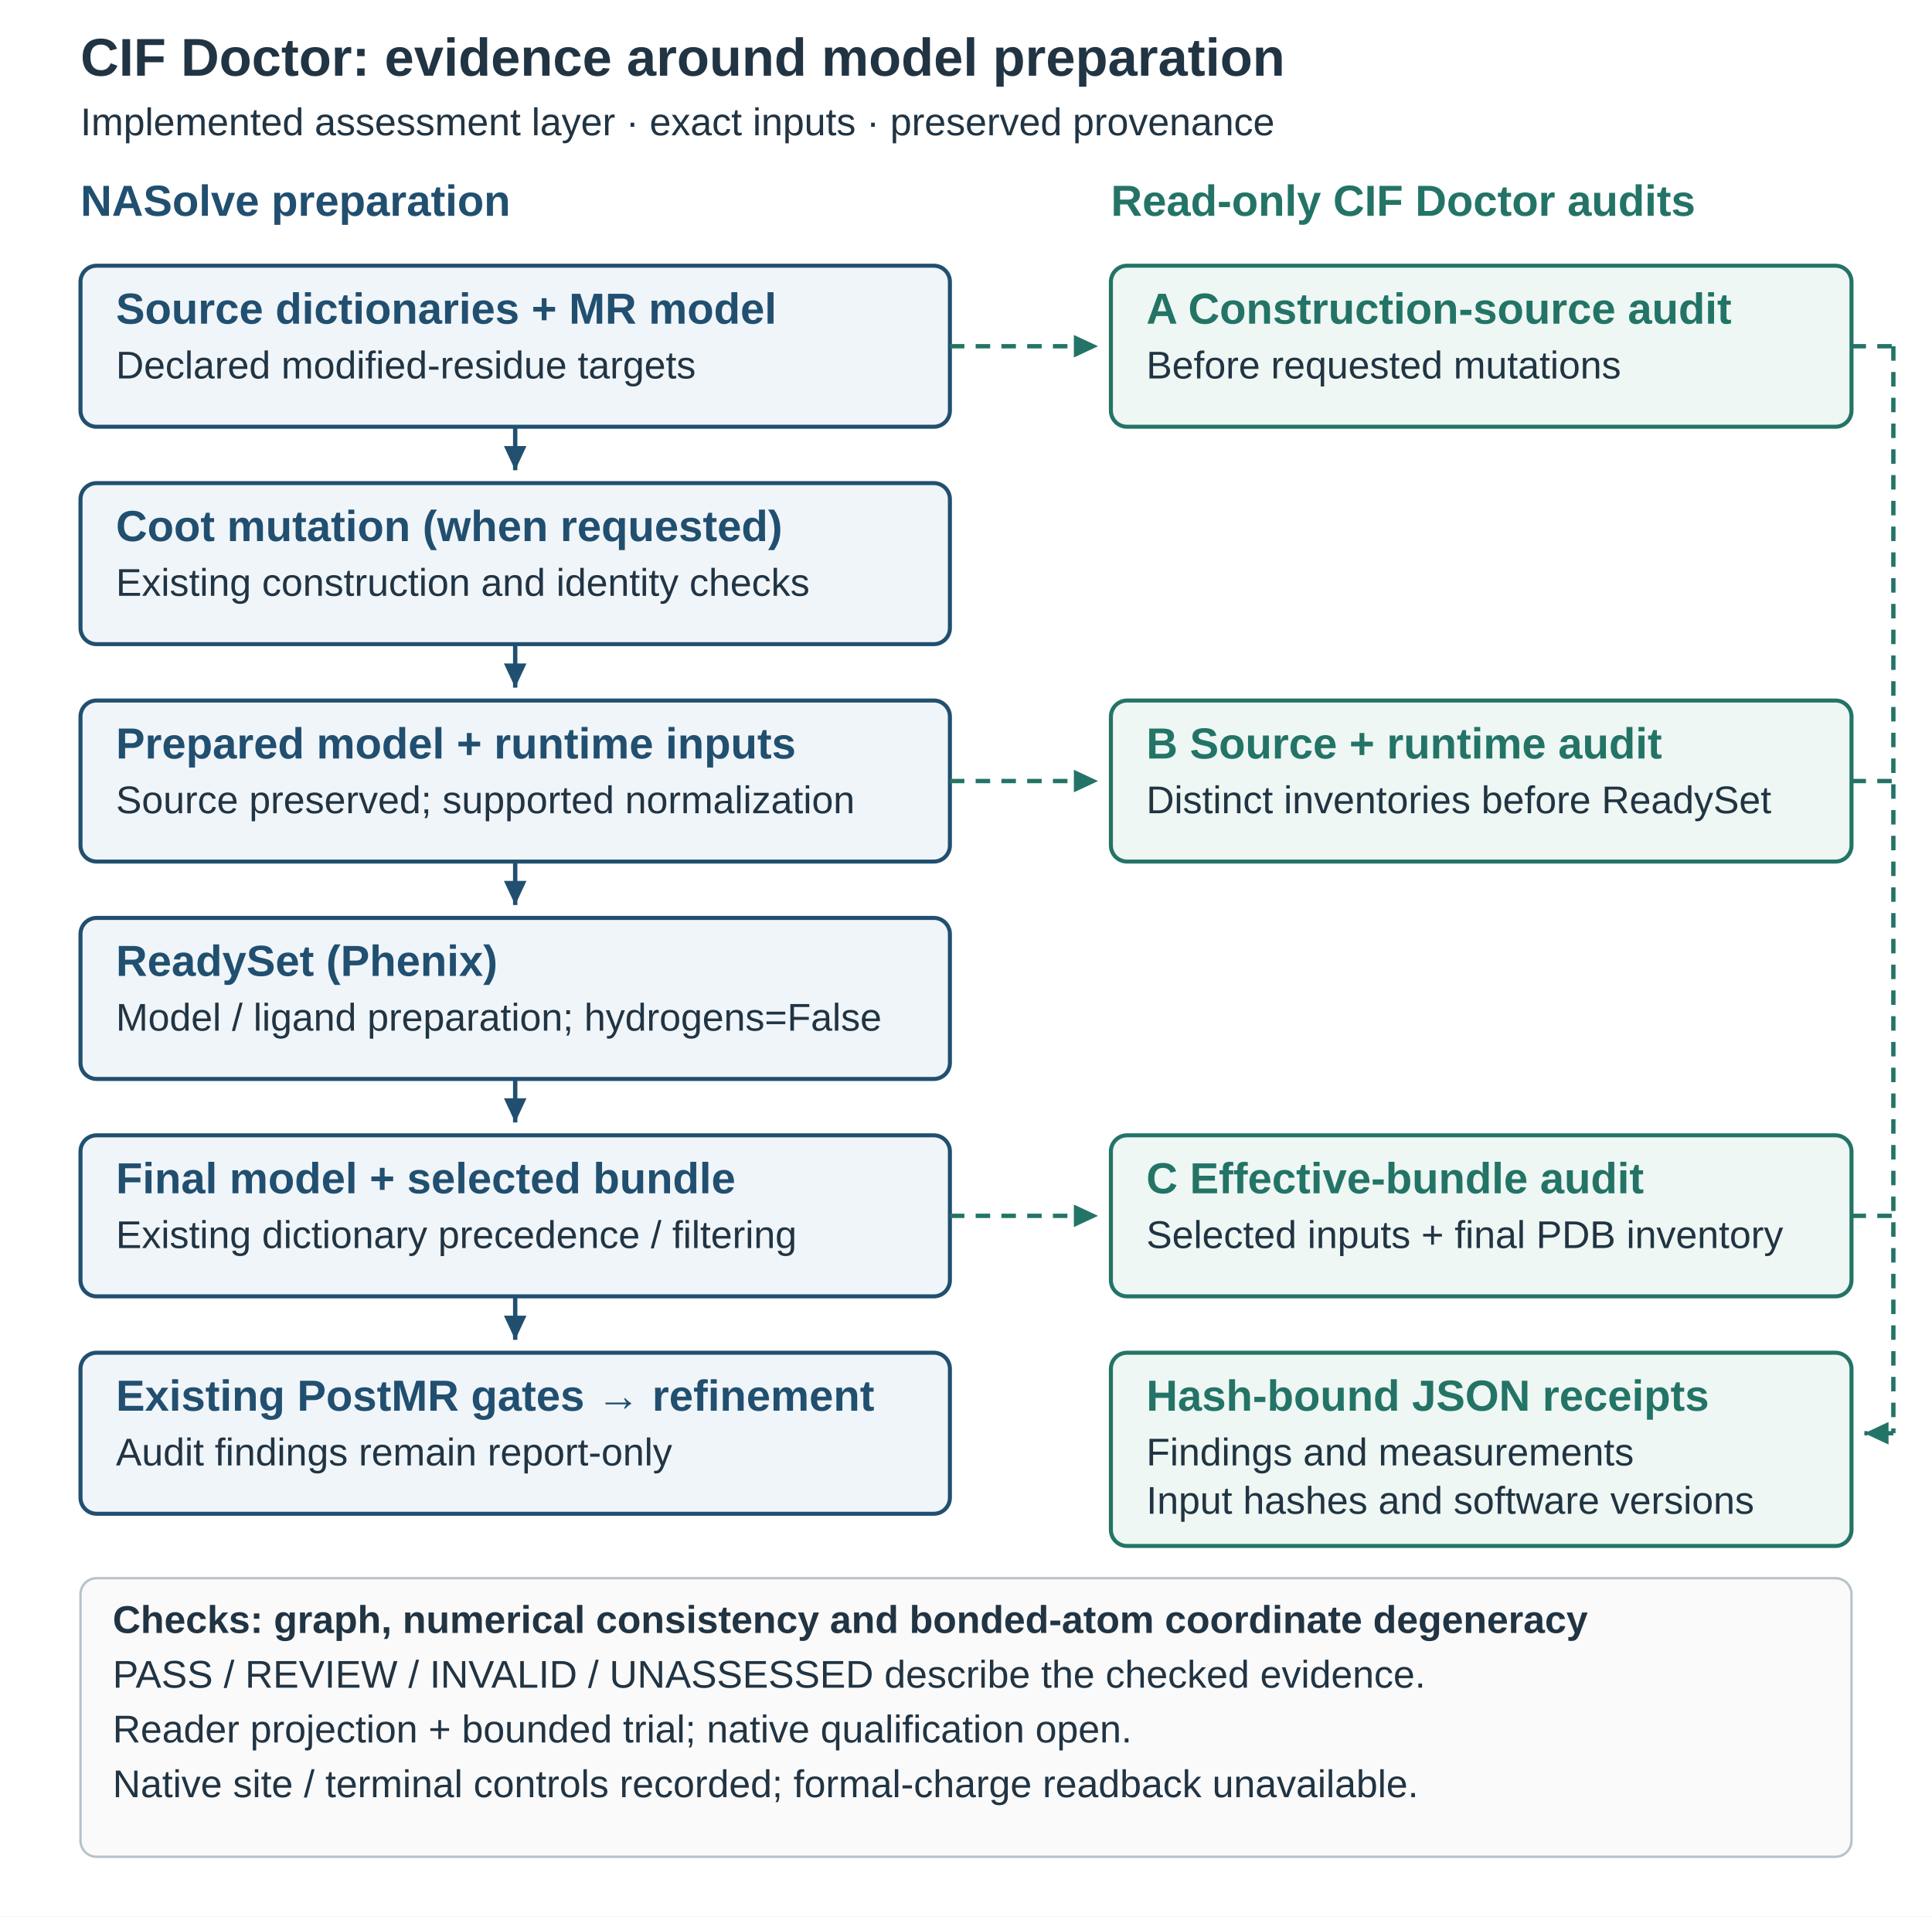
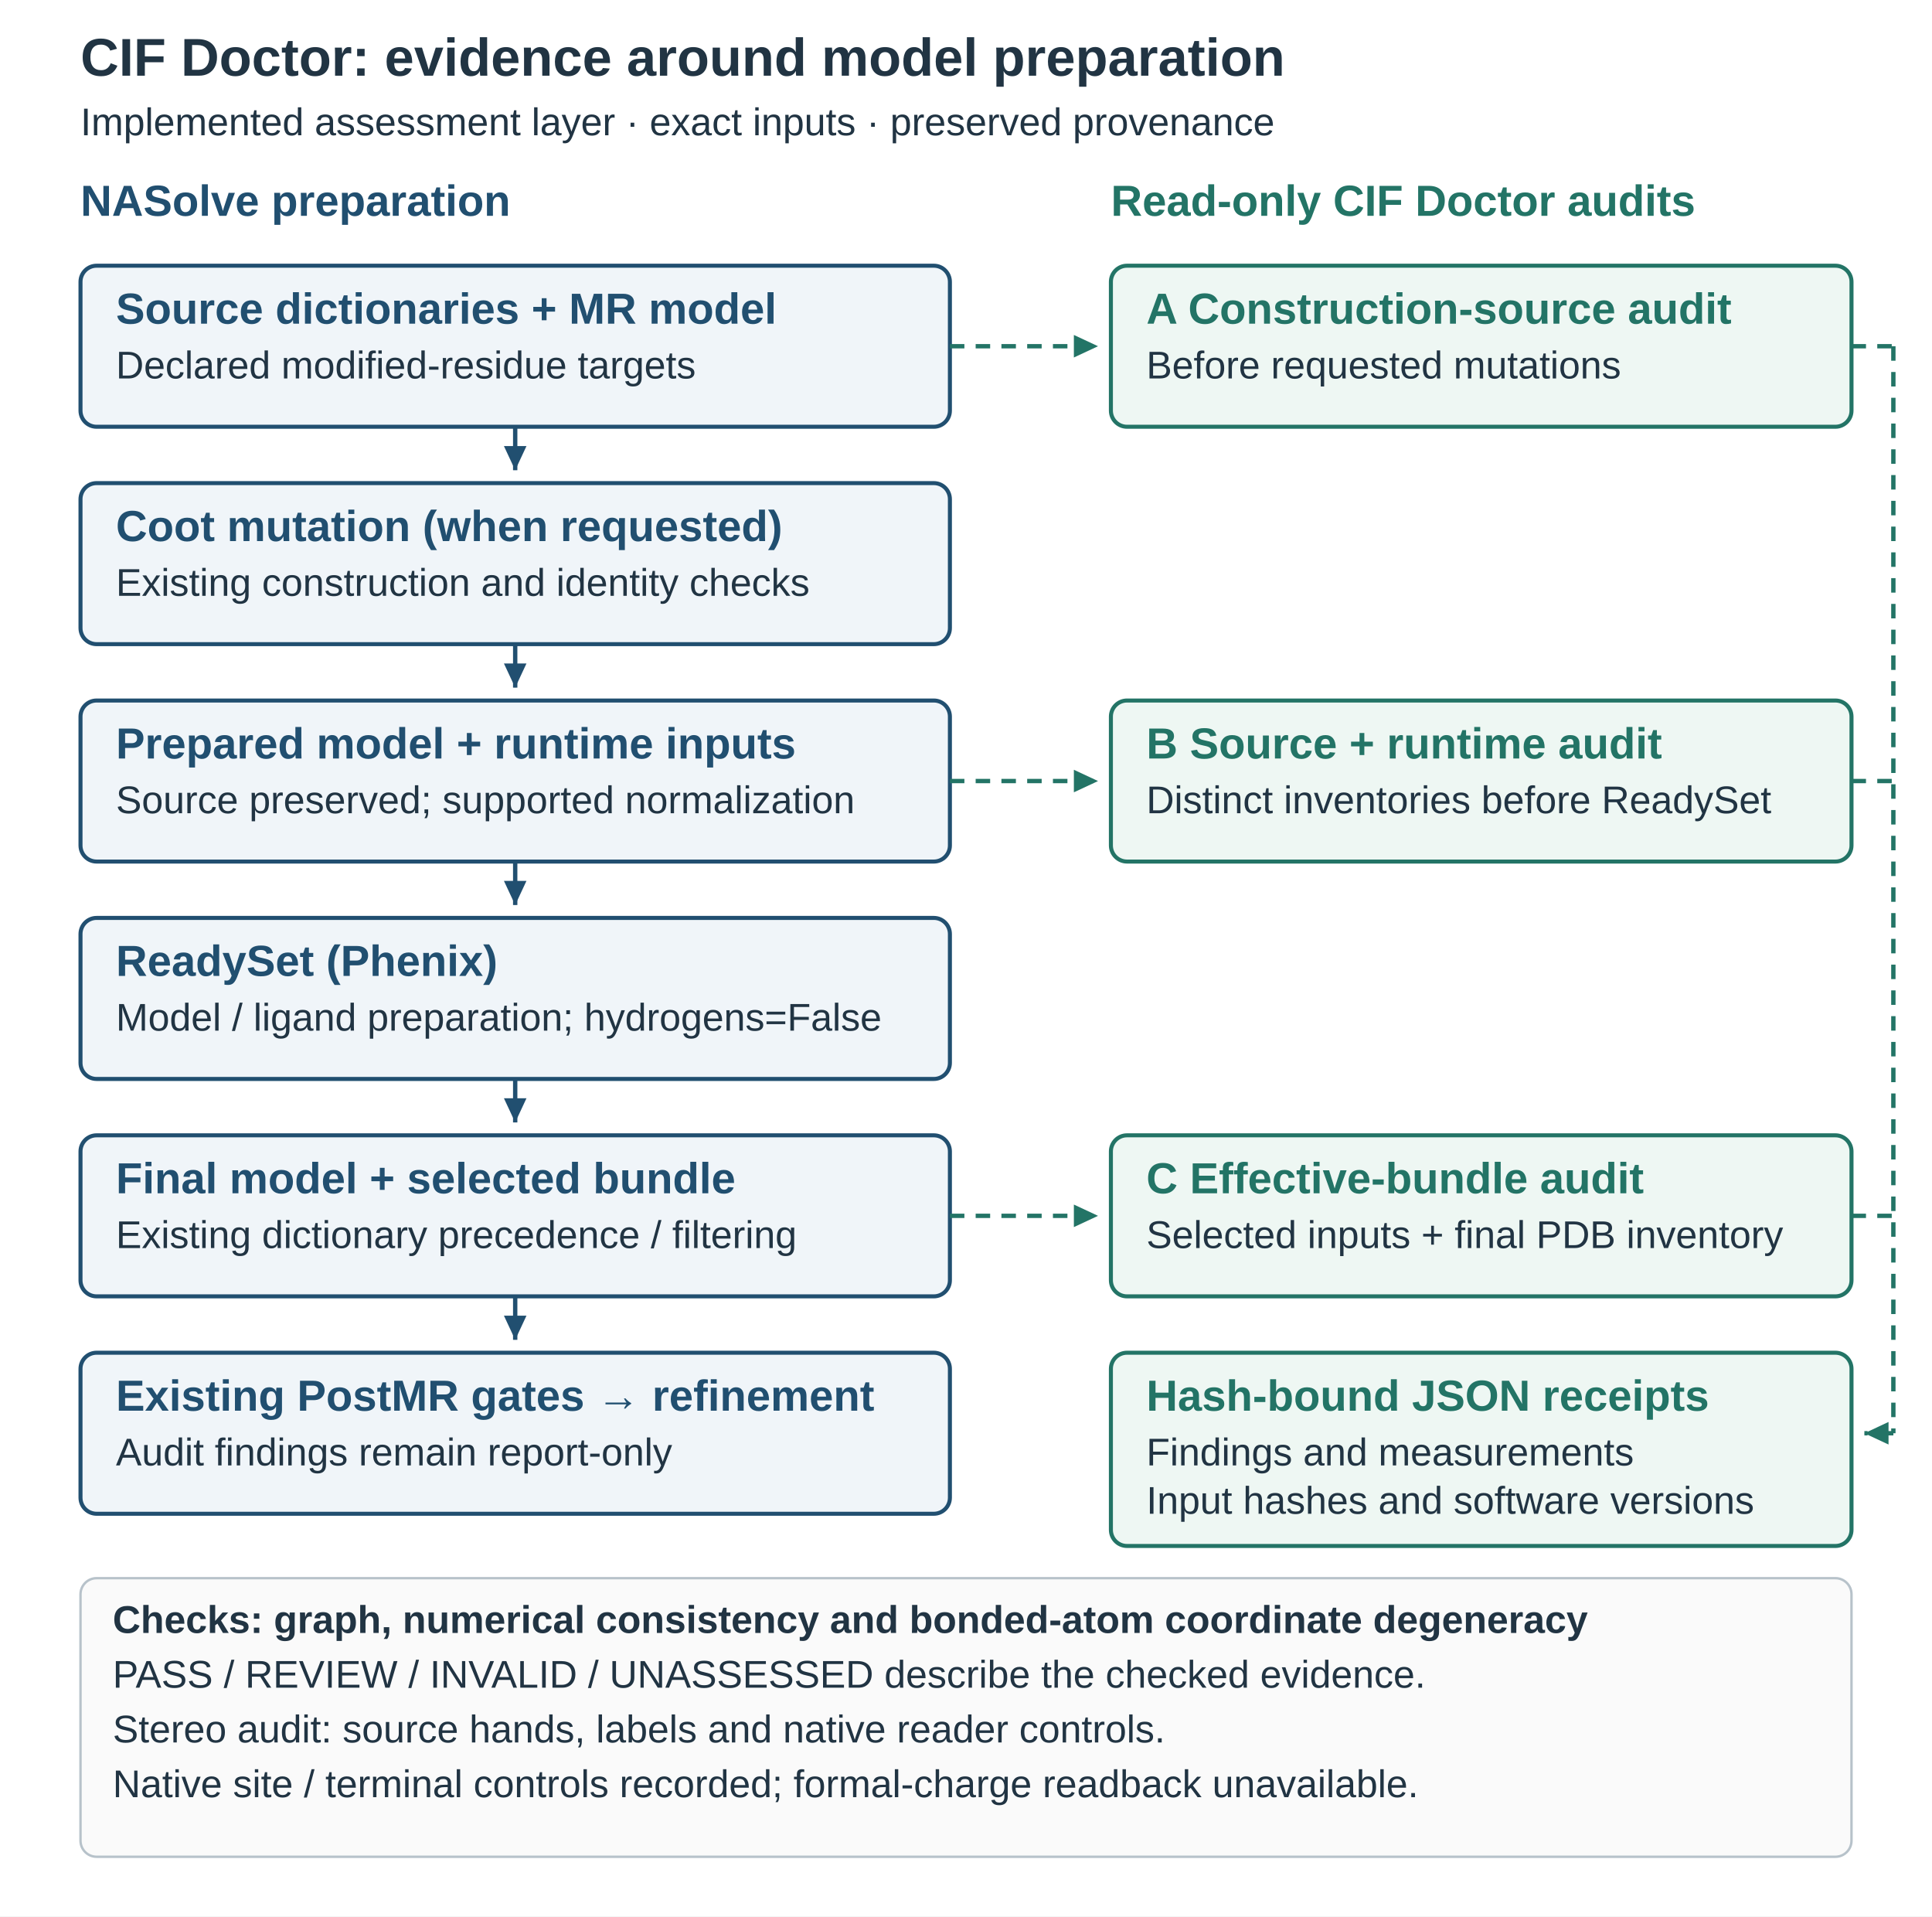
<svg xmlns="http://www.w3.org/2000/svg" width="180mm" height="178.5mm" viewBox="0 0 1200 1190" role="img" aria-labelledby="title description">
  <rect width="1200" height="1190" fill="white" />
  <text x="50" y="47" font-family="Arial, Helvetica, sans-serif" font-size="33" font-weight="bold" fill="#213443" text-anchor="start">CIF Doctor: evidence around model preparation</text>
  <text x="50" y="84" font-family="Arial, Helvetica, sans-serif" font-size="24" font-weight="normal" fill="#213443" text-anchor="start">Implemented assessment layer · exact inputs · preserved provenance</text>
  <text x="50" y="134" font-family="Arial, Helvetica, sans-serif" font-size="27" font-weight="bold" fill="#214f70" text-anchor="start">NASolve preparation</text>
  <text x="690" y="134" font-family="Arial, Helvetica, sans-serif" font-size="27" font-weight="bold" fill="#237466" text-anchor="start">Read-only CIF Doctor audits</text>
  <g id="source-inputs">
    <rect x="50" y="165" width="540" height="100" rx="10" fill="#f0f5f9" stroke="#214f70" stroke-width="2.5" />
    <text x="72" y="201" font-family="Arial, Helvetica, sans-serif" font-size="27" font-weight="bold" fill="#214f70" text-anchor="start">Source dictionaries + MR model</text>
    <text x="72" y="235" font-family="Arial, Helvetica, sans-serif" font-size="24" font-weight="normal" fill="#213443" text-anchor="start">Declared modified-residue targets</text>
  </g>
  <g id="coot-mutation">
    <rect x="50" y="300" width="540" height="100" rx="10" fill="#f0f5f9" stroke="#214f70" stroke-width="2.5" />
    <text x="72" y="336" font-family="Arial, Helvetica, sans-serif" font-size="27" font-weight="bold" fill="#214f70" text-anchor="start">Coot mutation (when requested)</text>
    <text x="72" y="370" font-family="Arial, Helvetica, sans-serif" font-size="24" font-weight="normal" fill="#213443" text-anchor="start">Existing construction and identity checks</text>
  </g>
  <g id="prepared-inputs">
    <rect x="50" y="435" width="540" height="100" rx="10" fill="#f0f5f9" stroke="#214f70" stroke-width="2.5" />
    <text x="72" y="471" font-family="Arial, Helvetica, sans-serif" font-size="27" font-weight="bold" fill="#214f70" text-anchor="start">Prepared model + runtime inputs</text>
    <text x="72" y="505" font-family="Arial, Helvetica, sans-serif" font-size="24" font-weight="normal" fill="#213443" text-anchor="start">Source preserved; supported normalization</text>
  </g>
  <g id="readyset">
    <rect x="50" y="570" width="540" height="100" rx="10" fill="#f0f5f9" stroke="#214f70" stroke-width="2.5" />
    <text x="72" y="606" font-family="Arial, Helvetica, sans-serif" font-size="27" font-weight="bold" fill="#214f70" text-anchor="start">ReadySet (Phenix)</text>
    <text x="72" y="640" font-family="Arial, Helvetica, sans-serif" font-size="24" font-weight="normal" fill="#213443" text-anchor="start">Model / ligand preparation; hydrogens=False</text>
  </g>
  <g id="effective-inputs">
    <rect x="50" y="705" width="540" height="100" rx="10" fill="#f0f5f9" stroke="#214f70" stroke-width="2.5" />
    <text x="72" y="741" font-family="Arial, Helvetica, sans-serif" font-size="27" font-weight="bold" fill="#214f70" text-anchor="start">Final model + selected bundle</text>
    <text x="72" y="775" font-family="Arial, Helvetica, sans-serif" font-size="24" font-weight="normal" fill="#213443" text-anchor="start">Existing dictionary precedence / filtering</text>
  </g>
  <g id="postmr-gates">
    <rect x="50" y="840" width="540" height="100" rx="10" fill="#f0f5f9" stroke="#214f70" stroke-width="2.5" />
    <text x="72" y="876" font-family="Arial, Helvetica, sans-serif" font-size="27" font-weight="bold" fill="#214f70" text-anchor="start">Existing PostMR gates → refinement</text>
    <text x="72" y="910" font-family="Arial, Helvetica, sans-serif" font-size="24" font-weight="normal" fill="#213443" text-anchor="start">Audit findings remain report-only</text>
  </g>
  <g id="preparation-flow-0">
    <path d="M 320.0 265.0 L 320.0 292.0" fill="none" stroke="#214f70" stroke-width="2.7" />
    <polygon points="320.0,292.0 313.0,277.0 327.0,277.0" fill="#214f70" />
  </g>
  <g id="preparation-flow-1">
    <path d="M 320.0 400.0 L 320.0 427.0" fill="none" stroke="#214f70" stroke-width="2.7" />
    <polygon points="320.0,427.0 313.0,412.0 327.0,412.0" fill="#214f70" />
  </g>
  <g id="preparation-flow-2">
    <path d="M 320.0 535.0 L 320.0 562.0" fill="none" stroke="#214f70" stroke-width="2.7" />
    <polygon points="320.0,562.0 313.0,547.0 327.0,547.0" fill="#214f70" />
  </g>
  <g id="preparation-flow-3">
    <path d="M 320.0 670.0 L 320.0 697.0" fill="none" stroke="#214f70" stroke-width="2.7" />
    <polygon points="320.0,697.0 313.0,682.0 327.0,682.0" fill="#214f70" />
  </g>
  <g id="preparation-flow-4">
    <path d="M 320.0 805.0 L 320.0 832.0" fill="none" stroke="#214f70" stroke-width="2.7" />
    <polygon points="320.0,832.0 313.0,817.0 327.0,817.0" fill="#214f70" />
  </g>
  <g id="mutation-audit">
    <rect x="690" y="165" width="460" height="100" rx="10" fill="#eef7f3" stroke="#237466" stroke-width="2.5" />
    <text x="712" y="201" font-family="Arial, Helvetica, sans-serif" font-size="27" font-weight="bold" fill="#237466" text-anchor="start">A  Construction-source audit</text>
    <text x="712" y="235" font-family="Arial, Helvetica, sans-serif" font-size="24" font-weight="normal" fill="#213443" text-anchor="start">Before requested mutations</text>
  </g>
  <g id="audit-branch-mutation-audit">
    <path d="M 590.0 215.0 L 599.0 215.0" fill="none" stroke="#237466" stroke-width="2.7" />
    <path d="M 606.0 215.0 L 615.0 215.0" fill="none" stroke="#237466" stroke-width="2.7" />
    <path d="M 622.0 215.0 L 631.0 215.0" fill="none" stroke="#237466" stroke-width="2.7" />
    <path d="M 638.0 215.0 L 647.0 215.0" fill="none" stroke="#237466" stroke-width="2.7" />
    <path d="M 654.0 215.0 L 663.0 215.0" fill="none" stroke="#237466" stroke-width="2.7" />
    <path d="M 670.0 215.0 L 679.0 215.0" fill="none" stroke="#237466" stroke-width="2.7" />
    <polygon points="682.0,215.0 667.0,222.0 667.0,208.0" fill="#237466" />
  </g>
  <g id="source-runtime-audit">
    <rect x="690" y="435" width="460" height="100" rx="10" fill="#eef7f3" stroke="#237466" stroke-width="2.5" />
    <text x="712" y="471" font-family="Arial, Helvetica, sans-serif" font-size="27" font-weight="bold" fill="#237466" text-anchor="start">B  Source + runtime audit</text>
    <text x="712" y="505" font-family="Arial, Helvetica, sans-serif" font-size="24" font-weight="normal" fill="#213443" text-anchor="start">Distinct inventories before ReadySet</text>
  </g>
  <g id="audit-branch-source-runtime-audit">
    <path d="M 590.0 485.0 L 599.0 485.0" fill="none" stroke="#237466" stroke-width="2.7" />
    <path d="M 606.0 485.0 L 615.0 485.0" fill="none" stroke="#237466" stroke-width="2.7" />
    <path d="M 622.0 485.0 L 631.0 485.0" fill="none" stroke="#237466" stroke-width="2.7" />
    <path d="M 638.0 485.0 L 647.0 485.0" fill="none" stroke="#237466" stroke-width="2.7" />
    <path d="M 654.0 485.0 L 663.0 485.0" fill="none" stroke="#237466" stroke-width="2.7" />
    <path d="M 670.0 485.0 L 679.0 485.0" fill="none" stroke="#237466" stroke-width="2.7" />
    <polygon points="682.0,485.0 667.0,492.0 667.0,478.0" fill="#237466" />
  </g>
  <g id="effective-audit">
    <rect x="690" y="705" width="460" height="100" rx="10" fill="#eef7f3" stroke="#237466" stroke-width="2.5" />
    <text x="712" y="741" font-family="Arial, Helvetica, sans-serif" font-size="27" font-weight="bold" fill="#237466" text-anchor="start">C  Effective-bundle audit</text>
    <text x="712" y="775" font-family="Arial, Helvetica, sans-serif" font-size="24" font-weight="normal" fill="#213443" text-anchor="start">Selected inputs + final PDB inventory</text>
  </g>
  <g id="audit-branch-effective-audit">
    <path d="M 590.0 755.0 L 599.0 755.0" fill="none" stroke="#237466" stroke-width="2.7" />
    <path d="M 606.0 755.0 L 615.0 755.0" fill="none" stroke="#237466" stroke-width="2.7" />
    <path d="M 622.0 755.0 L 631.0 755.0" fill="none" stroke="#237466" stroke-width="2.7" />
    <path d="M 638.0 755.0 L 647.0 755.0" fill="none" stroke="#237466" stroke-width="2.7" />
    <path d="M 654.0 755.0 L 663.0 755.0" fill="none" stroke="#237466" stroke-width="2.7" />
    <path d="M 670.0 755.0 L 679.0 755.0" fill="none" stroke="#237466" stroke-width="2.7" />
    <polygon points="682.0,755.0 667.0,762.0 667.0,748.0" fill="#237466" />
  </g>
  <g id="json-receipts">
    <rect x="690" y="840" width="460" height="120" rx="10" fill="#eef7f3" stroke="#237466" stroke-width="2.5" />
    <text x="712" y="876" font-family="Arial, Helvetica, sans-serif" font-size="27" font-weight="bold" fill="#237466" text-anchor="start">Hash-bound JSON receipts</text>
    <text x="712" y="910" font-family="Arial, Helvetica, sans-serif" font-size="24" font-weight="normal" fill="#213443" text-anchor="start">Findings and measurements</text>
    <text x="712" y="940" font-family="Arial, Helvetica, sans-serif" font-size="24" font-weight="normal" fill="#213443" text-anchor="start">Input hashes and software versions</text>
  </g>
  <g id="mutation-to-receipts">
    <path d="M 1150.0 215.0 L 1159.0 215.0" fill="none" stroke="#237466" stroke-width="2.7" />
    <path d="M 1166.0 215.0 L 1175.0 215.0" fill="none" stroke="#237466" stroke-width="2.7" />
    <path d="M 1176.0 215.0 L 1176.0 224.0" fill="none" stroke="#237466" stroke-width="2.7" />
    <path d="M 1176.0 231.0 L 1176.0 240.0" fill="none" stroke="#237466" stroke-width="2.7" />
    <path d="M 1176.0 247.0 L 1176.0 256.0" fill="none" stroke="#237466" stroke-width="2.7" />
    <path d="M 1176.0 263.0 L 1176.0 272.0" fill="none" stroke="#237466" stroke-width="2.7" />
    <path d="M 1176.0 279.0 L 1176.0 288.0" fill="none" stroke="#237466" stroke-width="2.7" />
    <path d="M 1176.0 295.0 L 1176.0 304.0" fill="none" stroke="#237466" stroke-width="2.7" />
    <path d="M 1176.0 311.0 L 1176.0 320.0" fill="none" stroke="#237466" stroke-width="2.7" />
    <path d="M 1176.0 327.0 L 1176.0 336.0" fill="none" stroke="#237466" stroke-width="2.7" />
    <path d="M 1176.0 343.0 L 1176.0 352.0" fill="none" stroke="#237466" stroke-width="2.7" />
    <path d="M 1176.0 359.0 L 1176.0 368.0" fill="none" stroke="#237466" stroke-width="2.7" />
    <path d="M 1176.0 375.0 L 1176.0 384.0" fill="none" stroke="#237466" stroke-width="2.7" />
    <path d="M 1176.0 391.0 L 1176.0 400.0" fill="none" stroke="#237466" stroke-width="2.7" />
    <path d="M 1176.0 407.0 L 1176.0 416.0" fill="none" stroke="#237466" stroke-width="2.7" />
    <path d="M 1176.0 423.0 L 1176.0 432.0" fill="none" stroke="#237466" stroke-width="2.7" />
    <path d="M 1176.0 439.0 L 1176.0 448.0" fill="none" stroke="#237466" stroke-width="2.7" />
    <path d="M 1176.0 455.0 L 1176.0 464.0" fill="none" stroke="#237466" stroke-width="2.7" />
    <path d="M 1176.0 471.0 L 1176.0 480.0" fill="none" stroke="#237466" stroke-width="2.7" />
    <path d="M 1176.0 487.0 L 1176.0 496.0" fill="none" stroke="#237466" stroke-width="2.7" />
    <path d="M 1176.0 503.0 L 1176.0 512.0" fill="none" stroke="#237466" stroke-width="2.7" />
    <path d="M 1176.0 519.0 L 1176.0 528.0" fill="none" stroke="#237466" stroke-width="2.7" />
    <path d="M 1176.0 535.0 L 1176.0 544.0" fill="none" stroke="#237466" stroke-width="2.7" />
    <path d="M 1176.0 551.0 L 1176.0 560.0" fill="none" stroke="#237466" stroke-width="2.7" />
    <path d="M 1176.0 567.0 L 1176.0 576.0" fill="none" stroke="#237466" stroke-width="2.7" />
    <path d="M 1176.0 583.0 L 1176.0 592.0" fill="none" stroke="#237466" stroke-width="2.7" />
    <path d="M 1176.0 599.0 L 1176.0 608.0" fill="none" stroke="#237466" stroke-width="2.7" />
    <path d="M 1176.0 615.0 L 1176.0 624.0" fill="none" stroke="#237466" stroke-width="2.7" />
    <path d="M 1176.0 631.0 L 1176.0 640.0" fill="none" stroke="#237466" stroke-width="2.7" />
    <path d="M 1176.0 647.0 L 1176.0 656.0" fill="none" stroke="#237466" stroke-width="2.7" />
    <path d="M 1176.0 663.0 L 1176.0 672.0" fill="none" stroke="#237466" stroke-width="2.7" />
    <path d="M 1176.0 679.0 L 1176.0 688.0" fill="none" stroke="#237466" stroke-width="2.7" />
    <path d="M 1176.0 695.0 L 1176.0 704.0" fill="none" stroke="#237466" stroke-width="2.7" />
    <path d="M 1176.0 711.0 L 1176.0 720.0" fill="none" stroke="#237466" stroke-width="2.7" />
    <path d="M 1176.0 727.0 L 1176.0 736.0" fill="none" stroke="#237466" stroke-width="2.7" />
    <path d="M 1176.0 743.0 L 1176.0 752.0" fill="none" stroke="#237466" stroke-width="2.7" />
    <path d="M 1176.0 759.0 L 1176.0 768.0" fill="none" stroke="#237466" stroke-width="2.7" />
    <path d="M 1176.0 775.0 L 1176.0 784.0" fill="none" stroke="#237466" stroke-width="2.7" />
    <path d="M 1176.0 791.0 L 1176.0 800.0" fill="none" stroke="#237466" stroke-width="2.7" />
    <path d="M 1176.0 807.0 L 1176.0 816.0" fill="none" stroke="#237466" stroke-width="2.7" />
    <path d="M 1176.0 823.0 L 1176.0 832.0" fill="none" stroke="#237466" stroke-width="2.7" />
    <path d="M 1176.0 839.0 L 1176.0 848.0" fill="none" stroke="#237466" stroke-width="2.7" />
    <path d="M 1176.0 855.0 L 1176.0 864.0" fill="none" stroke="#237466" stroke-width="2.7" />
    <path d="M 1176.0 871.0 L 1176.0 880.0" fill="none" stroke="#237466" stroke-width="2.7" />
    <path d="M 1176.0 887.0 L 1176.0 890.0" fill="none" stroke="#237466" stroke-width="2.7" />
    <path d="M 1176.0 890.0 L 1167.0 890.0" fill="none" stroke="#237466" stroke-width="2.7" />
    <path d="M 1160.0 890.0 L 1158.0 890.0" fill="none" stroke="#237466" stroke-width="2.7" />
    <polygon points="1158.0,890.0 1173.0,883.0 1173.0,897.0" fill="#237466" />
  </g>
  <g id="source-to-receipts">
    <path d="M 1150.0 485.0 L 1159.0 485.0" fill="none" stroke="#237466" stroke-width="2.7" />
    <path d="M 1166.0 485.0 L 1175.0 485.0" fill="none" stroke="#237466" stroke-width="2.7" />
  </g>
  <g id="effective-to-receipts">
    <path d="M 1150.0 755.0 L 1159.0 755.0" fill="none" stroke="#237466" stroke-width="2.7" />
    <path d="M 1166.0 755.0 L 1175.0 755.0" fill="none" stroke="#237466" stroke-width="2.7" />
  </g>
  <g id="scope-notes">
    <rect x="50" y="980" width="1100" height="173" rx="10" fill="#fafafa" stroke="#b7c2ca" stroke-width="1.5" />
    <text x="70" y="1014" font-family="Arial, Helvetica, sans-serif" font-size="24" font-weight="bold" fill="#213443" text-anchor="start">Checks: graph, numerical consistency and bonded-atom coordinate degeneracy</text>
    <text x="70" y="1048" font-family="Arial, Helvetica, sans-serif" font-size="24" font-weight="normal" fill="#213443" text-anchor="start">PASS / REVIEW / INVALID / UNASSESSED describe the checked evidence.</text>
-     <text x="70" y="1082" font-family="Arial, Helvetica, sans-serif" font-size="24" font-weight="normal" fill="#213443" text-anchor="start">Reader projection + bounded trial; native qualification open.</text>
+     <text x="70" y="1082" font-family="Arial, Helvetica, sans-serif" font-size="24" font-weight="normal" fill="#213443" text-anchor="start">Stereo audit: source hands, labels and native reader controls.</text>
    <text x="70" y="1116" font-family="Arial, Helvetica, sans-serif" font-size="24" font-weight="normal" fill="#213443" text-anchor="start">Native site / terminal controls recorded; formal-charge readback unavailable.</text>
  </g>
</svg>
